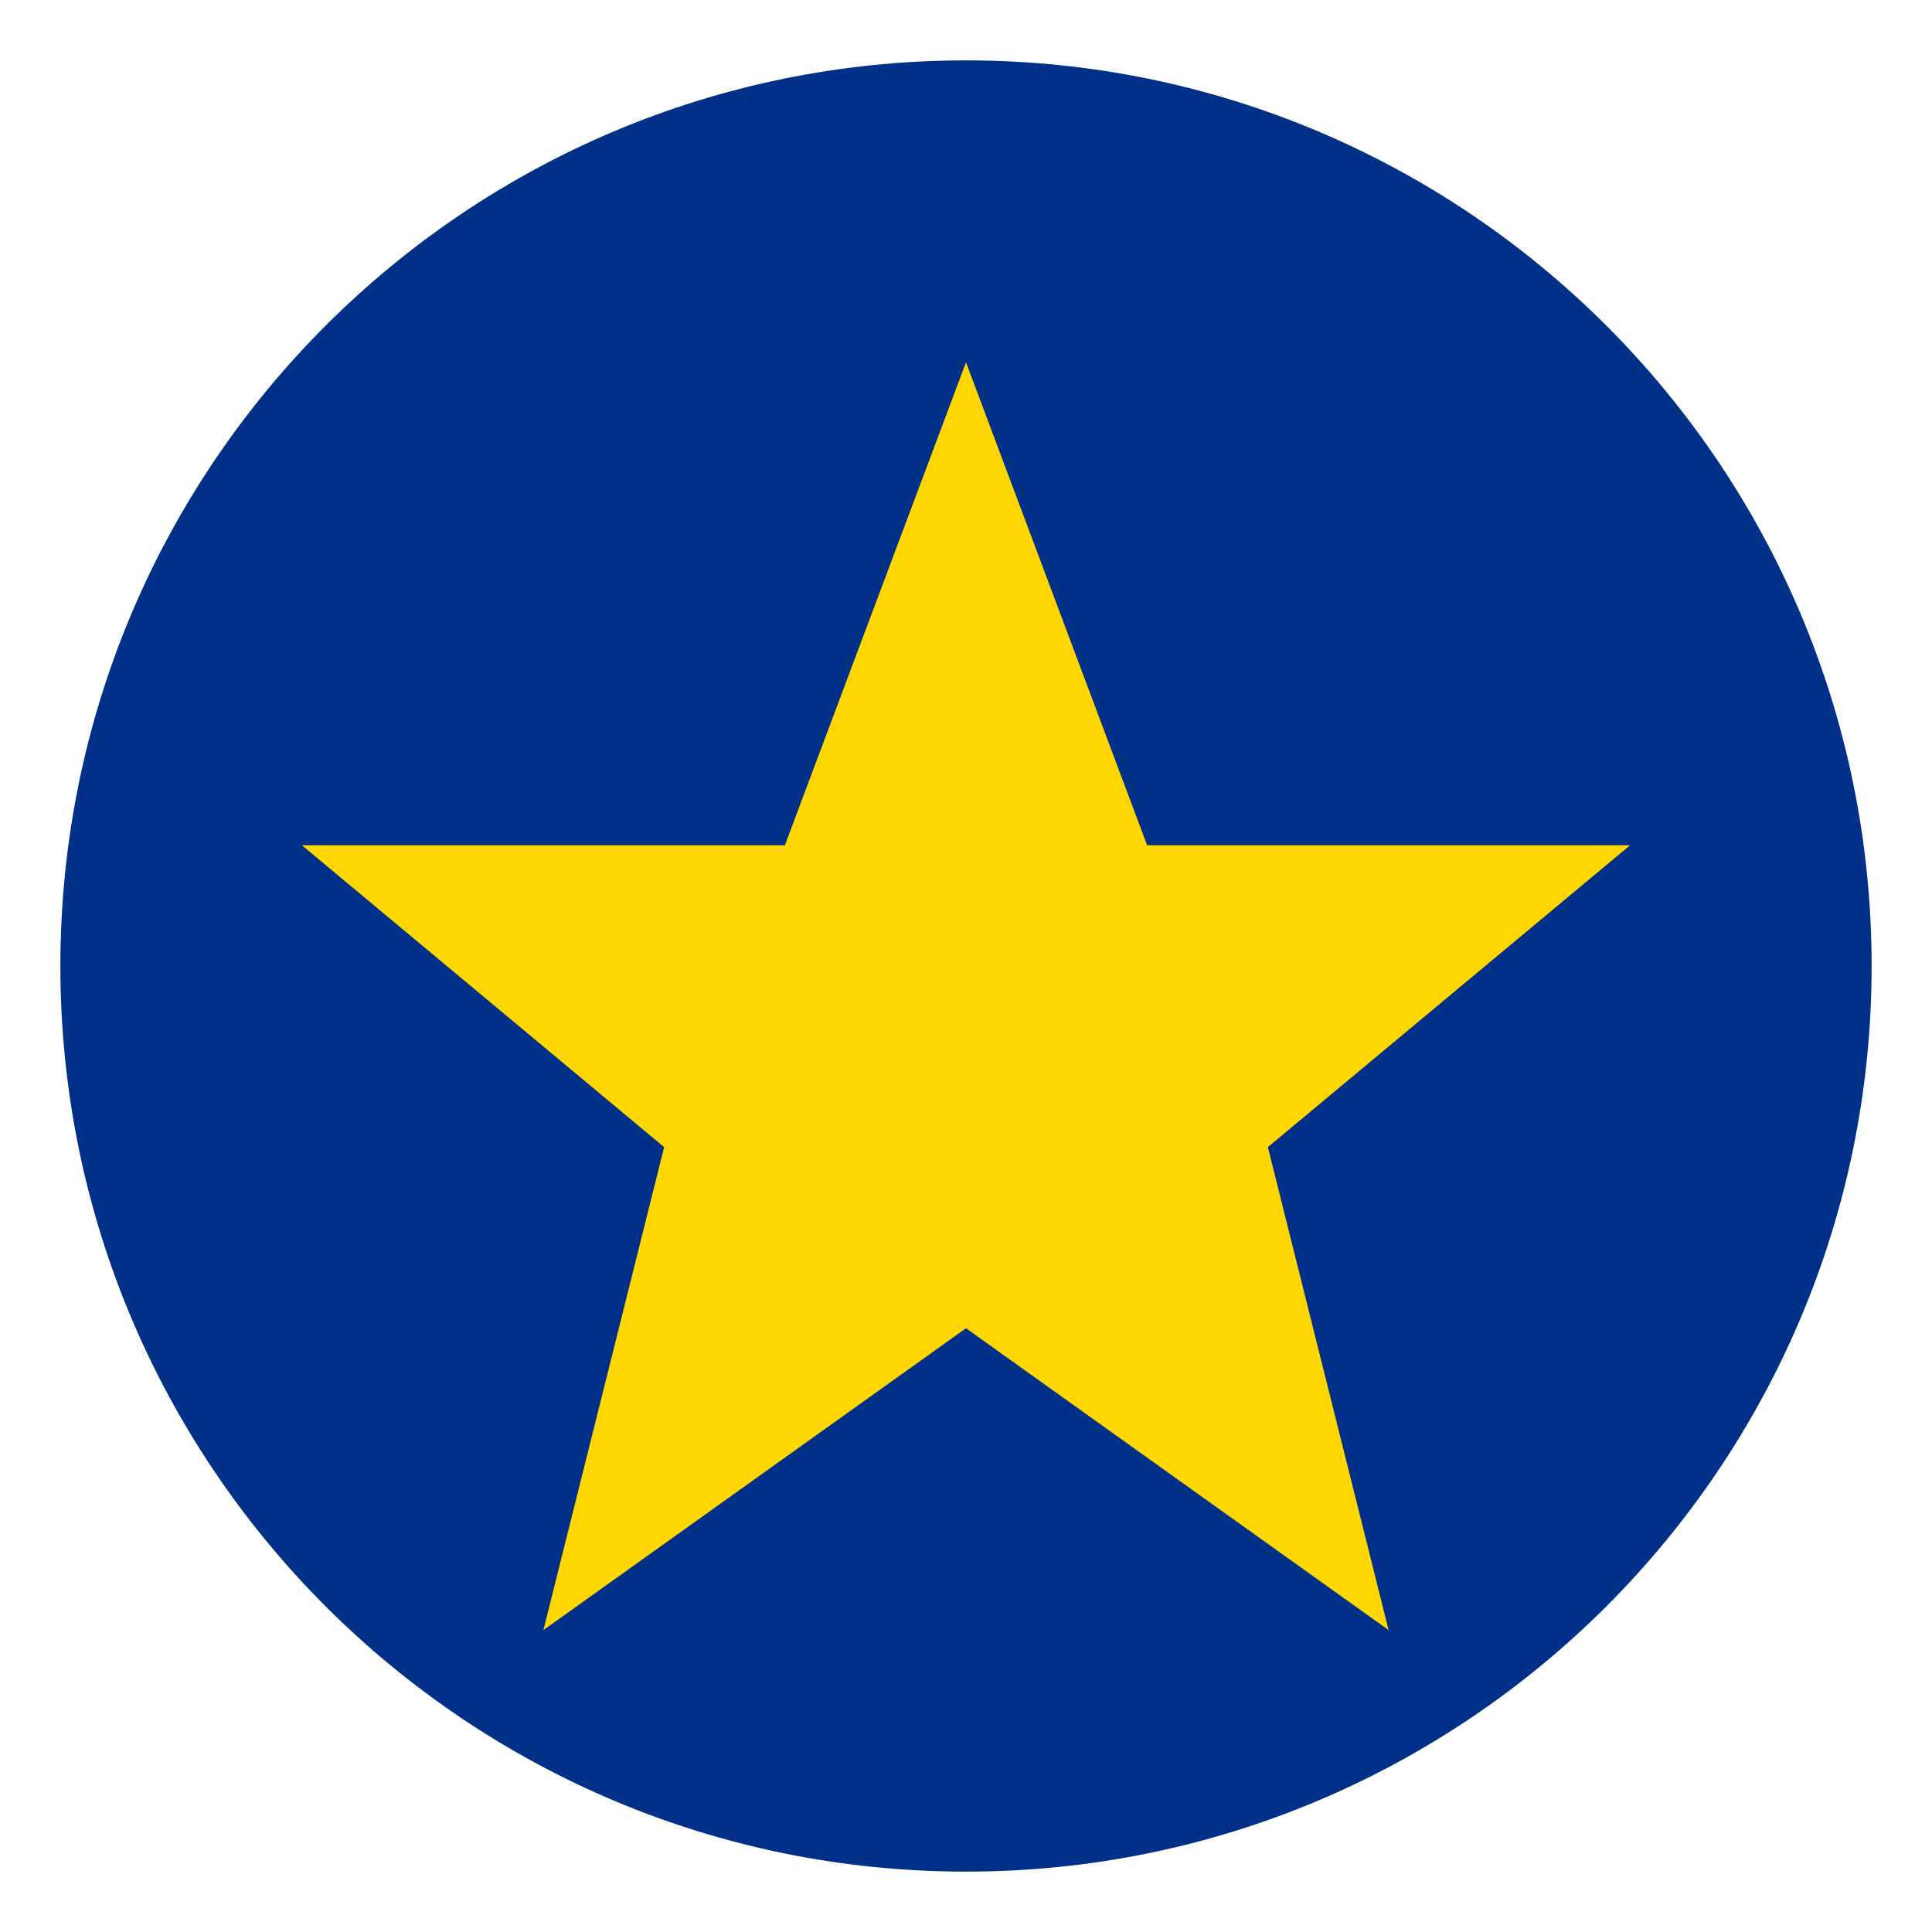
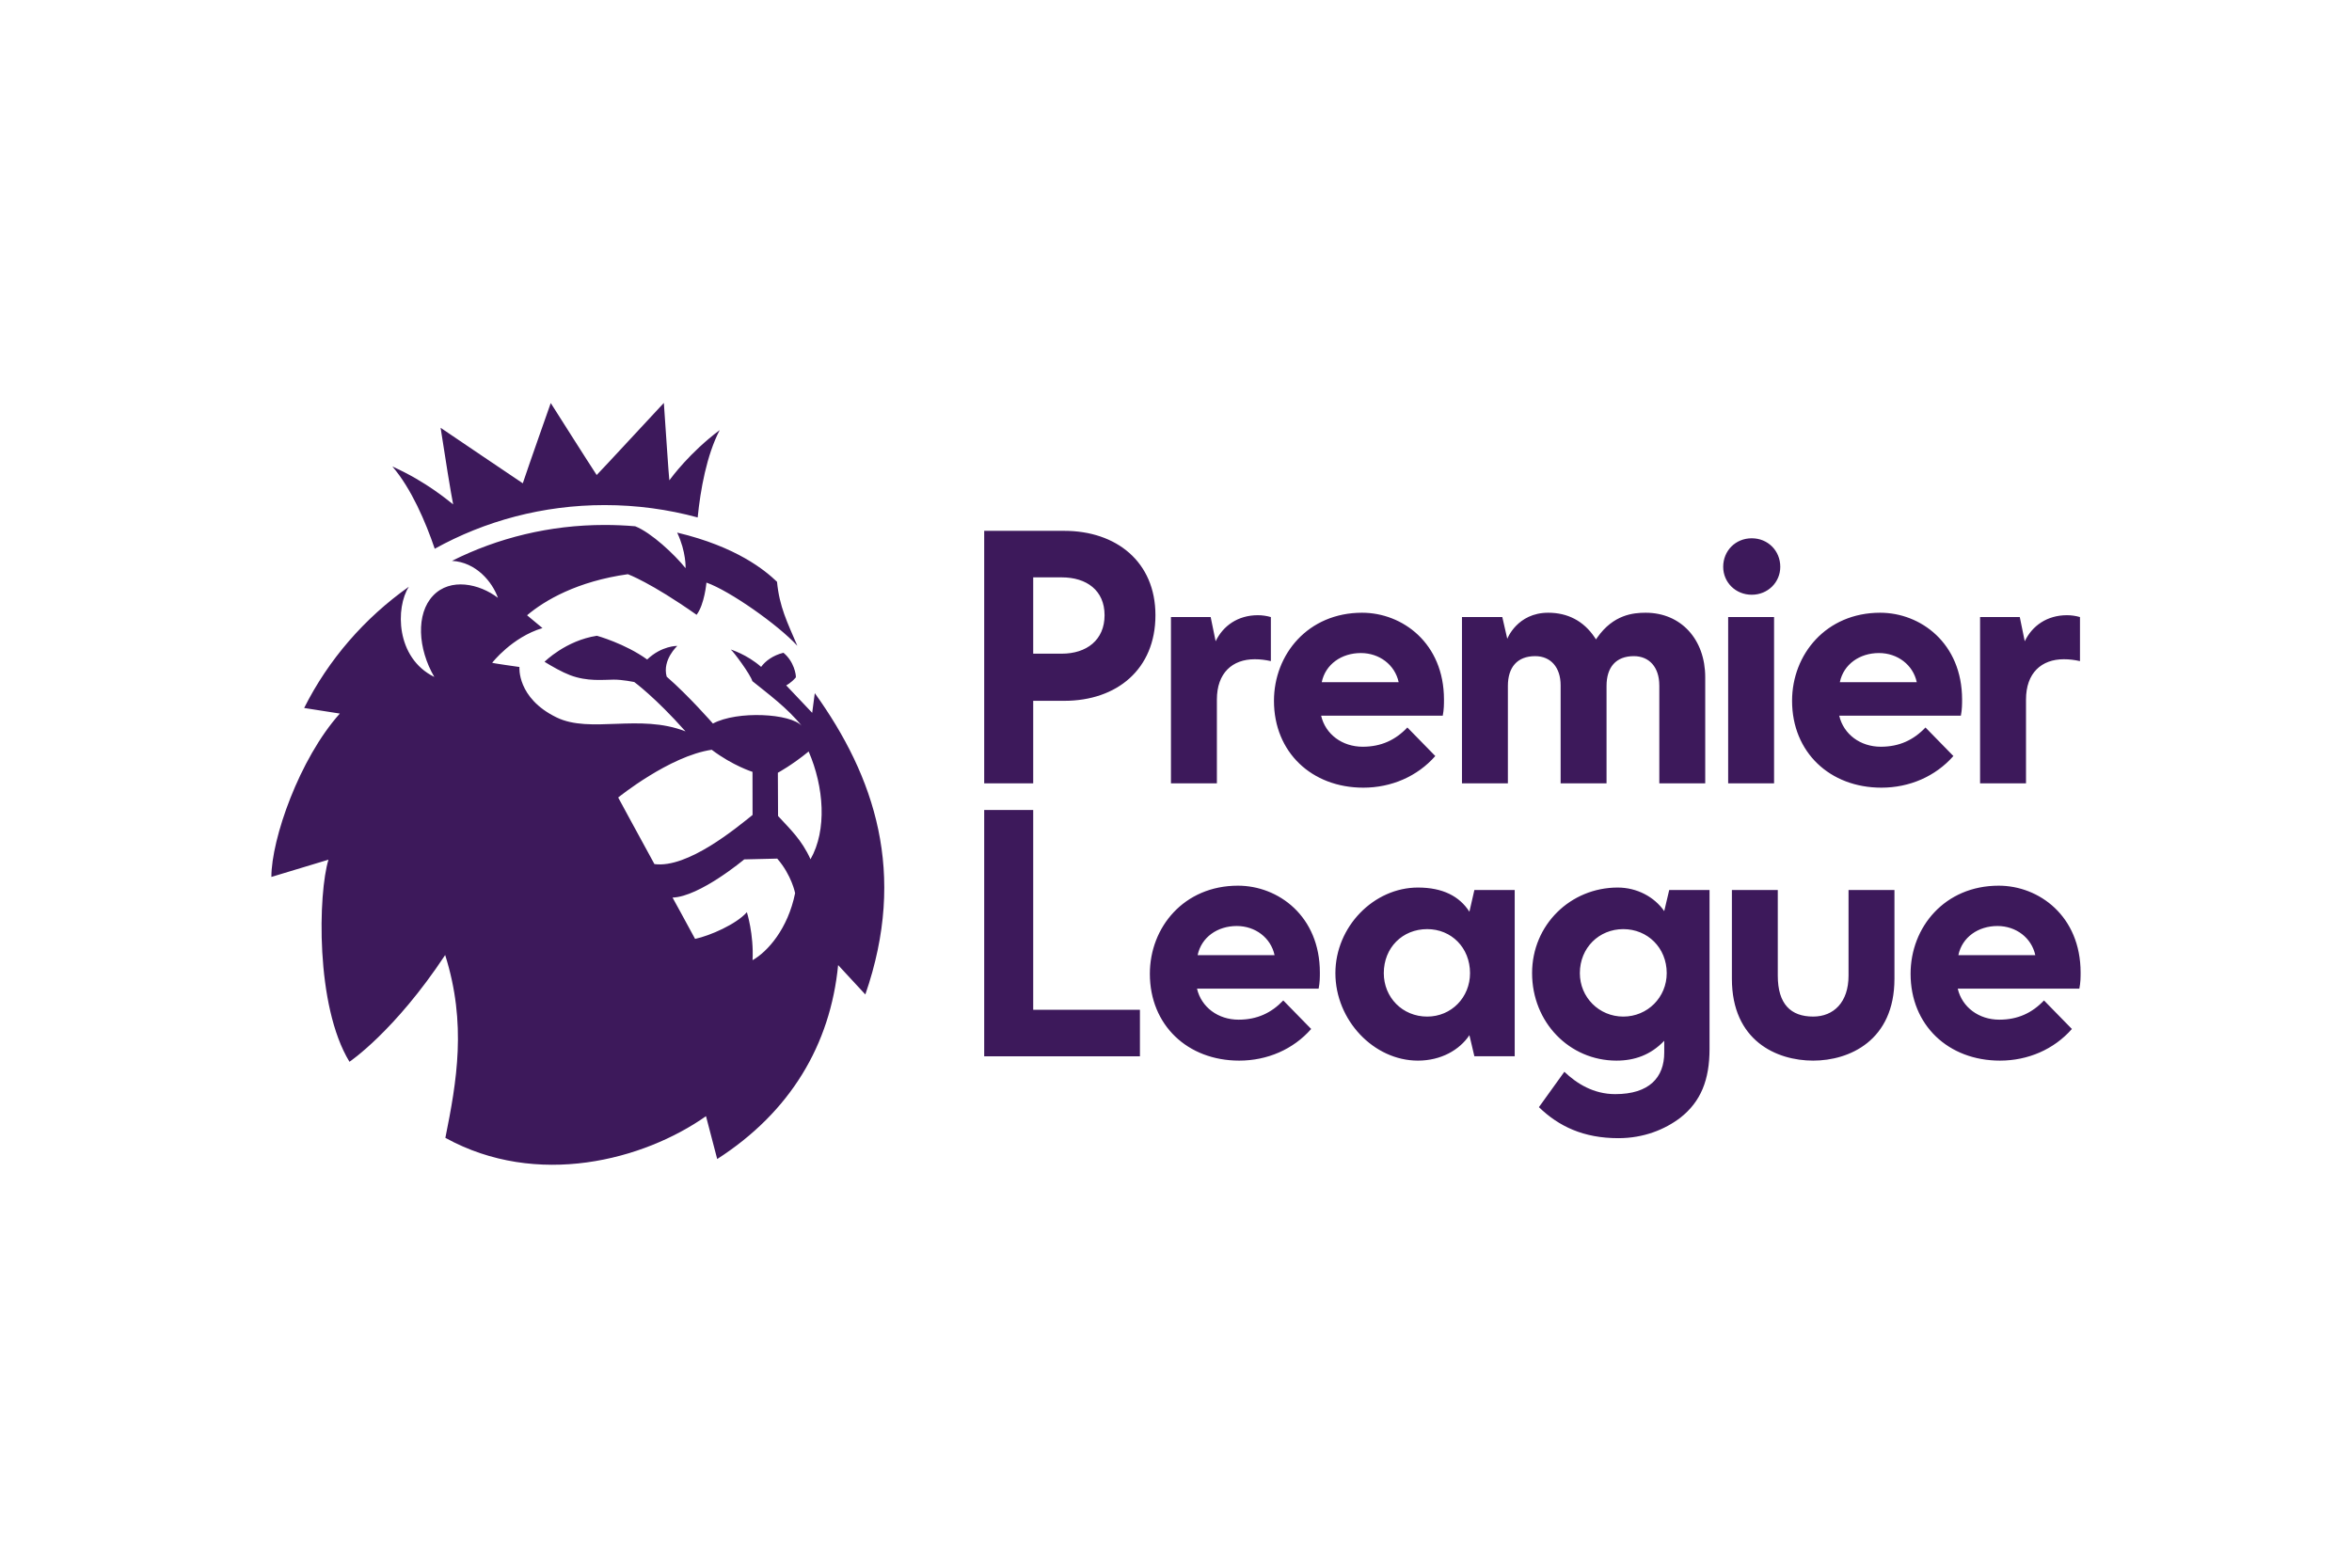
- <svg xmlns="http://www.w3.org/2000/svg" viewBox="0 0 64 64" fill="none">
-   <circle cx="32" cy="32" r="30" fill="#003087" />
-   <path d="M32 12 L38 28 L54 28 L42 38 L46 54 L32 44 L18 54 L22 38 L10 28 L26 28 Z" fill="#FFD700" />
+ <svg xmlns="http://www.w3.org/2000/svg" height="800" width="1200" overflow="visible" viewBox="-30.704 -21.553 266.105 129.32">
+   <path d="M157.587 57.51l.563-2.387h4.563v17.973c0 3.51-.982 5.967-3.299 7.792-1.754 1.334-4.143 2.316-7.02 2.316-3.932 0-6.74-1.334-8.986-3.51l2.879-4.002c1.404 1.334 3.299 2.528 5.756 2.528 3.861 0 5.545-1.896 5.545-4.704v-1.334c-1.543 1.615-3.368 2.246-5.404 2.246-5.336 0-9.548-4.353-9.548-9.898 0-5.477 4.353-9.688 9.688-9.688 2.176.001 4.141 1.053 5.263 2.668m-4.631 2.037c-2.737 0-4.915 2.105-4.915 4.983 0 2.738 2.178 4.914 4.915 4.914s4.913-2.176 4.913-4.914c0-2.878-2.176-4.983-4.913-4.983M123.26 28.306c-2.177 0-4.003 1.264-4.423 3.3h8.704c-.42-1.966-2.174-3.3-4.281-3.3m.281 15.234c-5.826 0-10.109-4.001-10.109-9.828 0-5.266 3.861-9.969 9.969-9.969 4.563 0 9.267 3.439 9.267 9.828 0 .491 0 1.124-.14 1.825h-13.76c.49 2.106 2.387 3.512 4.703 3.512 2.106 0 3.721-.773 5.055-2.178l3.159 3.229c-2.035 2.317-4.984 3.581-8.144 3.581m58.337-15.234c-2.176 0-4 1.264-4.423 3.3h8.705c-.42-1.966-2.176-3.3-4.282-3.3m.282 15.234c-5.826 0-10.109-4.001-10.109-9.828 0-5.266 3.861-9.969 9.969-9.969 4.563 0 9.267 3.439 9.267 9.828 0 .491 0 1.124-.14 1.825h-13.761c.493 2.106 2.388 3.512 4.704 3.512 2.105 0 3.72-.773 5.055-2.178l3.158 3.229c-2.036 2.317-4.985 3.581-8.143 3.581m13.127 15.655c-2.176 0-4.001 1.264-4.422 3.3h8.705c-.422-1.966-2.177-3.3-4.283-3.3m.281 15.233c-5.828 0-10.109-4.001-10.109-9.828 0-5.266 3.861-9.969 9.969-9.969 4.563 0 9.268 3.439 9.268 9.828 0 .491 0 1.124-.143 1.825h-13.758c.491 2.106 2.387 3.51 4.703 3.51 2.106 0 3.721-.772 5.055-2.176l3.158 3.229c-2.036 2.318-4.983 3.581-8.143 3.581m-86.349-15.233c-2.177 0-4.001 1.264-4.423 3.3h8.705c-.42-1.966-2.175-3.3-4.282-3.3m.281 15.233c-5.826 0-10.109-4.001-10.109-9.828 0-5.266 3.86-9.969 9.967-9.969 4.564 0 9.268 3.439 9.268 9.828 0 .491 0 1.124-.14 1.825h-13.761c.492 2.106 2.389 3.51 4.705 3.51 2.105 0 3.719-.772 5.055-2.176l3.158 3.229c-2.035 2.318-4.983 3.581-8.143 3.581m-28.852-.491v-27.87h5.545v22.605h12.075v5.265zm21.13-30.888V24.234h4.493l.563 2.738c.841-1.756 2.525-2.948 4.773-2.948.491 0 .982.069 1.474.21v4.984c-.633-.14-1.192-.211-1.825-.211-2.527 0-4.282 1.545-4.282 4.563v9.478h-5.196zm91.544 0V24.234h4.492l.562 2.738c.843-1.756 2.527-2.948 4.774-2.948.492 0 .982.069 1.475.21v4.984c-.633-.14-1.193-.211-1.826-.211-2.527 0-4.281 1.545-4.281 4.563v9.478h-5.196zm-36.295-11.093c0-2.036-1.123-3.3-2.879-3.3-2.035 0-3.088 1.264-3.088 3.371v11.021h-5.195V31.956c0-2.036-1.123-3.3-2.878-3.3-2.036 0-3.089 1.264-3.089 3.371v11.021h-5.195V24.234h4.563l.563 2.457s1.123-2.948 4.633-2.948c2.178 0 4.002.912 5.266 2.809l.141.21.141-.21c1.826-2.598 4.072-2.809 5.476-2.809 4.001 0 6.739 3.019 6.739 7.301v12.005h-5.195V31.956zm10.46-10.248c-1.825 0-3.229-1.405-3.229-3.16 0-1.825 1.404-3.229 3.229-3.229 1.825 0 3.229 1.403 3.229 3.229 0 1.754-1.404 3.16-3.229 3.16m-2.667 2.526h5.194v18.813h-5.194zm-34.049 35.313c-2.809 0-4.913 2.105-4.913 4.983 0 2.738 2.104 4.914 4.913 4.914 2.738 0 4.844-2.176 4.844-4.914 0-2.878-2.106-4.983-4.844-4.983m-1.053 14.881c-4.984 0-9.336-4.563-9.336-9.898 0-5.265 4.352-9.688 9.336-9.688 2.809 0 4.703.982 5.827 2.737l.562-2.457h4.563v18.814h-4.563l-.562-2.388c-1.124 1.687-3.229 2.88-5.827 2.88m44.719 0c-4.142 0-9.195-2.246-9.195-9.266v-10.04h5.193v9.688c0 3.229 1.476 4.633 4.002 4.633 2.316 0 4.002-1.614 4.002-4.633v-9.688h5.195v10.04c0 7.02-5.125 9.266-9.197 9.266M86.193 28.377h3.23c2.809 0 4.844-1.544 4.844-4.353 0-2.81-2.035-4.283-4.844-4.283h-3.23zm-5.545 14.672V14.476h9.055c5.897 0 10.32 3.51 10.32 9.548 0 6.107-4.353 9.688-10.32 9.688h-3.51v9.337zm-19.863-3.602c-1.885 1.544-3.482 2.405-3.482 2.405l.022 4.895c1.347 1.466 2.676 2.681 3.671 4.895 1.888-3.316 1.525-8.19-.21-12.196m-1.532 16.025s-.385-2.019-2.022-3.904l-3.736.089s-5.036 4.222-8.108 4.322c0 0 1.692 3.071 2.549 4.676 1.688-.361 4.662-1.661 5.861-3.022 0 0 .792 2.49.643 5.43 1.681-.949 3.998-3.528 4.815-7.591m-4.815-8.842l-.007-4.878s-2.233-.698-4.615-2.501c-4.786.705-10.581 5.402-10.581 5.402s1.957 3.624 4.099 7.534c3.765.514 9.314-4.127 11.104-5.558M67.201 66.942l-3.079-3.326c-.879 8.99-5.392 16.624-13.682 21.948l-1.267-4.849c-7.037 4.959-19.114 8.175-29.488 2.451 1.289-6.412 2.433-12.908-.022-20.687-5.744 8.679-10.828 12.079-10.828 12.079-3.882-6.358-3.533-19.114-2.375-22.869L0 53.641c0-4.286 3.163-13.379 7.745-18.487L3.711 34.523h-.004c2.741-5.466 6.834-10.177 11.841-13.716l.007-.004c-1.503 2.317-1.525 8.034 2.88 10.209-1.87-3.199-2.095-7.152-.142-9.199 1.954-2.065 5.24-1.357 7.338.244-.625-1.785-2.455-4.031-5.196-4.183h-.004c5.178-2.6 11.057-4.063 17.277-4.063 1.162 0 2.32.05 3.453.149 1.808.708 4.463 3.195 5.701 4.743 0 0 .087-1.824-.951-4.027 6.736 1.601 9.949 4.276 11.296 5.565.276 2.841 1.147 4.545 2.299 7.244-2.182-2.384-7.665-6.231-10.283-7.152 0 0-.214 2.462-1.115 3.645-5.214-3.67-7.774-4.594-7.774-4.594-5.723.8-9.405 2.954-11.405 4.647l1.743 1.449c-3.45 1.034-5.69 3.925-5.69 3.925.025.053 3.083.478 3.083.478s-.312 3.503 4.183 5.699c3.853 1.881 9.39-.453 14.604 1.587-3.428-3.861-5.799-5.586-5.799-5.586s-1.362-.276-2.32-.269c-1.198.007-2.985.237-4.942-.506-.937-.358-2.03-.988-2.887-1.513 0 0 2.407-2.412 5.926-2.944 0 0 3.174.871 5.686 2.685 1.67-1.587 3.413-1.537 3.413-1.537s-1.728 1.573-1.206 3.478c2.509 2.182 5.232 5.306 5.232 5.306 2.774-1.481 8.806-1.141 10.044.262-1.569-1.987-3.831-3.645-5.581-5.062-.214-.744-2.124-3.337-2.447-3.578 0 0 1.816.545 3.439 1.966.465-.648 1.336-1.307 2.524-1.598 1.22.999 1.438 2.533 1.405 2.788-.548.641-1.093.903-1.093.903l2.941 3.107.294-2.228c6.776 9.44 10.469 20.364 5.719 34.098M13.692 7.198c3.907 1.746 6.416 3.95 6.874 4.286-.207-.985-.977-5.724-1.42-8.668 2.277 1.541 7.56 5.119 9.299 6.28.708-2.129 3.163-9.082 3.163-9.082s4.437 7.007 5.196 8.144c.926-.946 6.227-6.702 7.6-8.158.229 3.312.541 8.048.621 8.76.265-.351 2.295-3.128 5.697-5.685-1.474 2.834-2.179 6.745-2.491 9.886-3.348-.91-6.881-1.399-10.519-1.399-6.99 0-13.555 1.792-19.23 4.941-1.031-3.036-2.647-6.812-4.79-9.306" fill="#3d195b" />
</svg>
